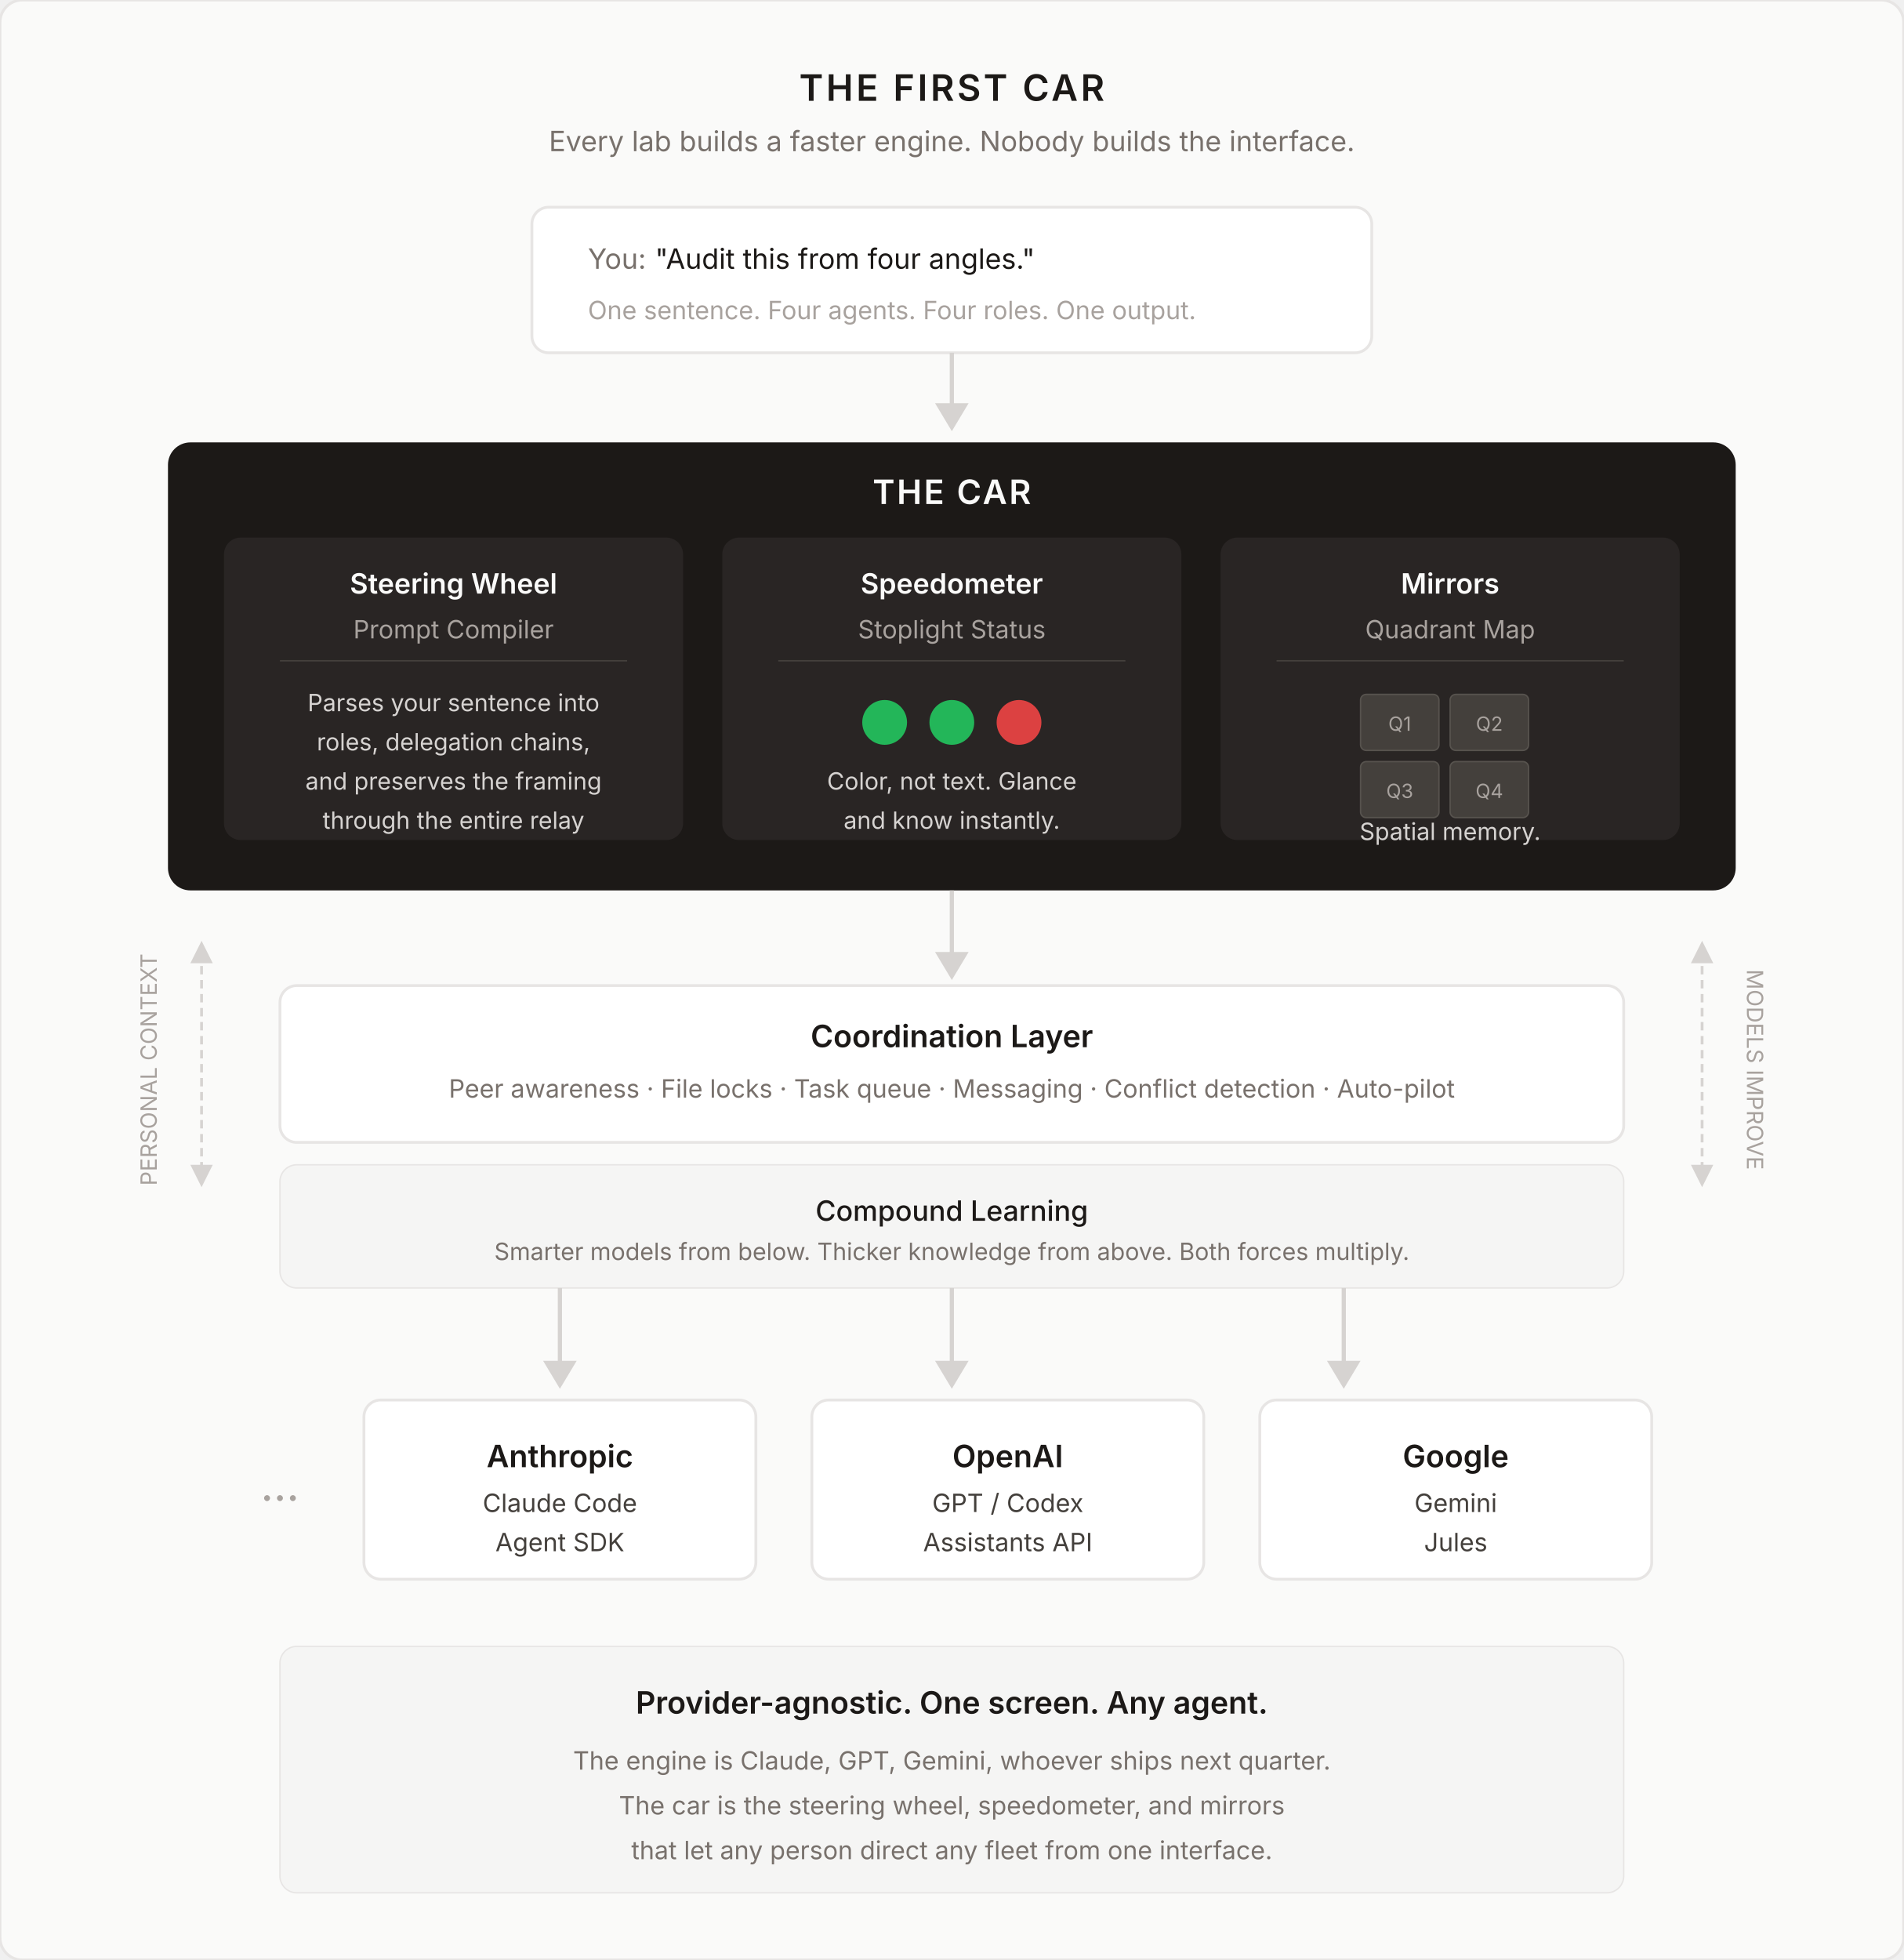
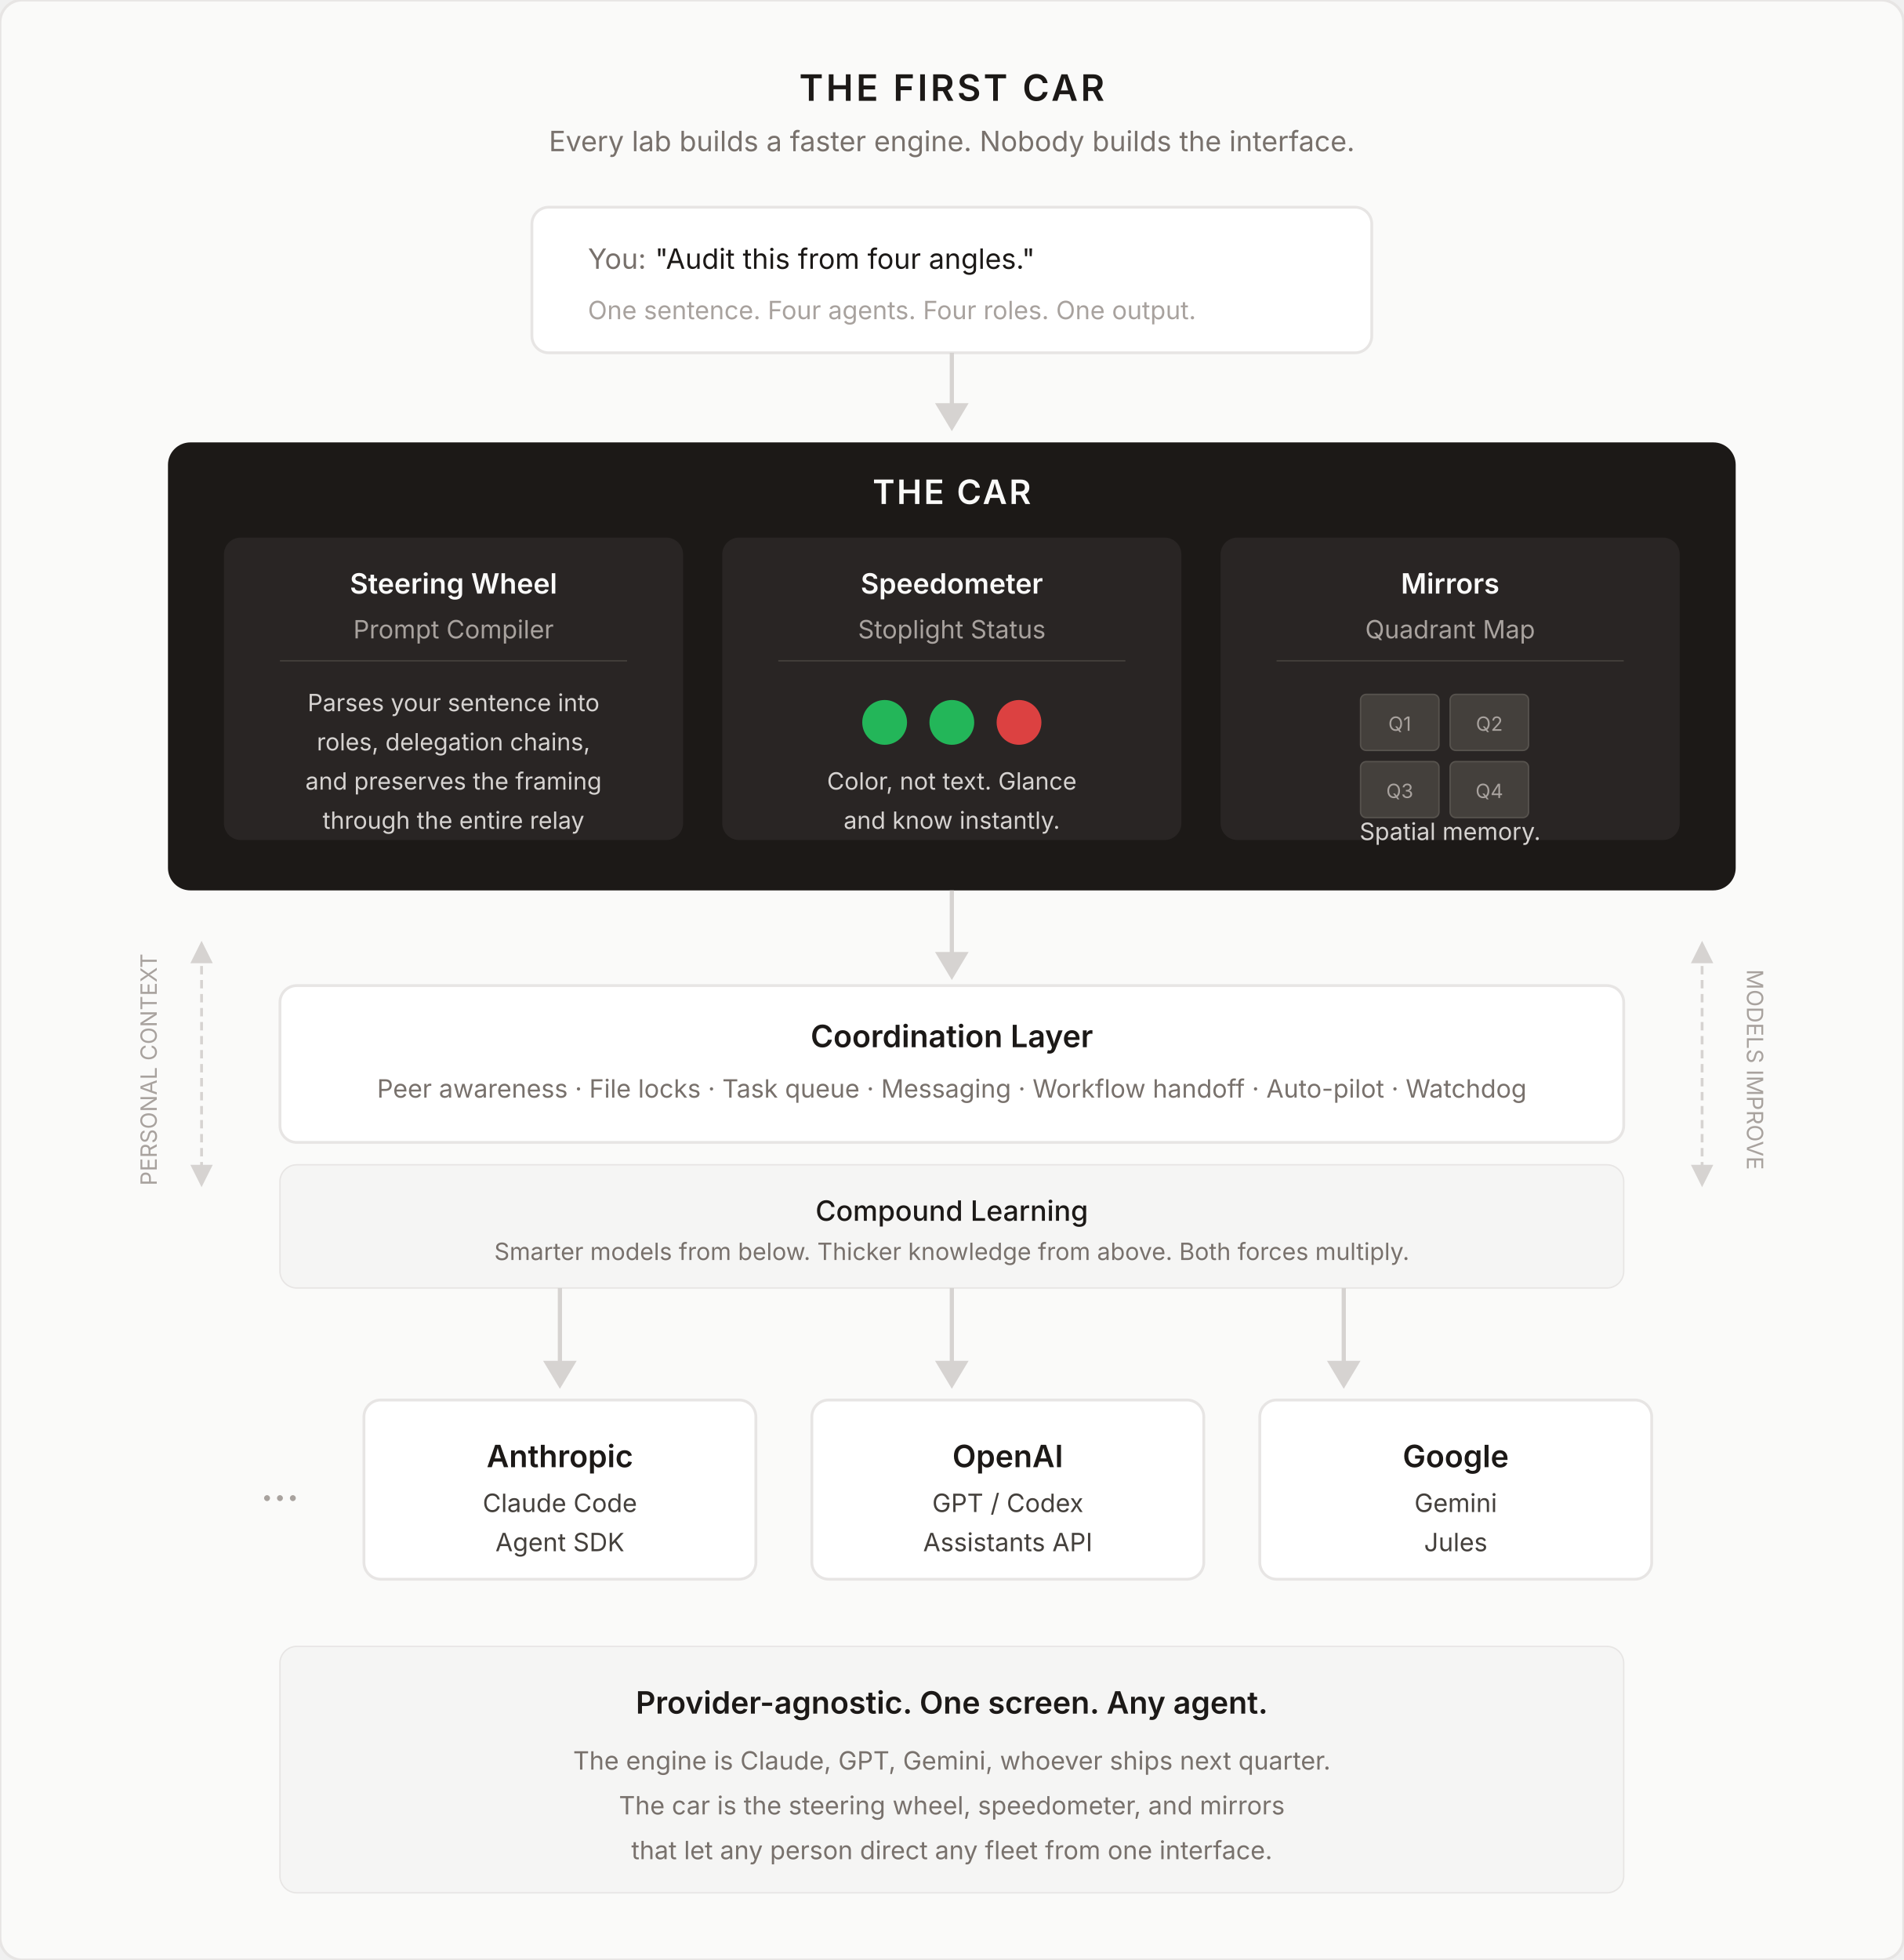
<svg xmlns="http://www.w3.org/2000/svg" viewBox="0 0 680 700" fill="none">
  <style>
    text { font-family: -apple-system, BlinkMacSystemFont, 'Segoe UI', sans-serif; }
  </style>
  <rect width="680" height="700" rx="8" fill="#fafaf9" stroke="#e7e5e4" stroke-width="1" />
  <text x="340" y="36" text-anchor="middle" font-size="13" font-weight="600" fill="#1c1917" letter-spacing="0.08em">THE FIRST CAR</text>
  <text x="340" y="54" text-anchor="middle" font-size="10" fill="#78716c">Every lab builds a faster engine. Nobody builds the interface.</text>
  <rect x="190" y="74" width="300" height="52" rx="6" fill="white" stroke="#e7e5e4" stroke-width="1" />
  <text x="210" y="96" font-size="10" fill="#78716c">You:</text>
  <text x="234" y="96" font-size="10" fill="#1c1917">"Audit this from four angles."</text>
  <text x="210" y="114" font-size="9" fill="#a8a29e">One sentence. Four agents. Four roles. One output.</text>
  <line x1="340" y1="126" x2="340" y2="148" stroke="#d6d3d1" stroke-width="1.5" />
  <polygon points="334,144 340,154 346,144" fill="#d6d3d1" />
  <rect x="60" y="158" width="560" height="160" rx="8" fill="#1c1917" />
  <text x="340" y="180" text-anchor="middle" font-size="12" font-weight="600" fill="#fafaf9" letter-spacing="0.06em">THE CAR</text>
  <rect x="80" y="192" width="164" height="108" rx="6" fill="#292524" />
  <text x="162" y="212" text-anchor="middle" font-size="10" font-weight="600" fill="#fafaf9">Steering Wheel</text>
  <text x="162" y="228" text-anchor="middle" font-size="9" fill="#a8a29e">Prompt Compiler</text>
  <line x1="100" y1="236" x2="224" y2="236" stroke="#44403c" stroke-width="0.5" />
  <text x="162" y="254" text-anchor="middle" font-size="8.5" fill="#d6d3d1">Parses your sentence into</text>
  <text x="162" y="268" text-anchor="middle" font-size="8.5" fill="#d6d3d1">roles, delegation chains,</text>
  <text x="162" y="282" text-anchor="middle" font-size="8.5" fill="#d6d3d1">and preserves the framing</text>
  <text x="162" y="296" text-anchor="middle" font-size="8.5" fill="#d6d3d1">through the entire relay</text>
  <rect x="258" y="192" width="164" height="108" rx="6" fill="#292524" />
  <text x="340" y="212" text-anchor="middle" font-size="10" font-weight="600" fill="#fafaf9">Speedometer</text>
  <text x="340" y="228" text-anchor="middle" font-size="9" fill="#a8a29e">Stoplight Status</text>
  <line x1="278" y1="236" x2="402" y2="236" stroke="#44403c" stroke-width="0.5" />
  <circle cx="316" cy="258" r="8" fill="#22c55e" opacity="0.9" />
  <circle cx="340" cy="258" r="8" fill="#22c55e" opacity="0.9" />
  <circle cx="364" cy="258" r="8" fill="#ef4444" opacity="0.9" />
  <text x="340" y="282" text-anchor="middle" font-size="8.5" fill="#d6d3d1">Color, not text. Glance</text>
  <text x="340" y="296" text-anchor="middle" font-size="8.5" fill="#d6d3d1">and know instantly.</text>
  <rect x="436" y="192" width="164" height="108" rx="6" fill="#292524" />
  <text x="518" y="212" text-anchor="middle" font-size="10" font-weight="600" fill="#fafaf9">Mirrors</text>
  <text x="518" y="228" text-anchor="middle" font-size="9" fill="#a8a29e">Quadrant Map</text>
  <line x1="456" y1="236" x2="580" y2="236" stroke="#44403c" stroke-width="0.5" />
  <rect x="486" y="248" width="28" height="20" rx="2" fill="#44403c" stroke="#57534e" stroke-width="0.5" />
  <text x="500" y="261" text-anchor="middle" font-size="7" fill="#a8a29e">Q1</text>
  <rect x="518" y="248" width="28" height="20" rx="2" fill="#44403c" stroke="#57534e" stroke-width="0.5" />
  <text x="532" y="261" text-anchor="middle" font-size="7" fill="#a8a29e">Q2</text>
  <rect x="486" y="272" width="28" height="20" rx="2" fill="#44403c" stroke="#57534e" stroke-width="0.5" />
  <text x="500" y="285" text-anchor="middle" font-size="7" fill="#a8a29e">Q3</text>
  <rect x="518" y="272" width="28" height="20" rx="2" fill="#44403c" stroke="#57534e" stroke-width="0.5" />
  <text x="532" y="285" text-anchor="middle" font-size="7" fill="#a8a29e">Q4</text>
  <text x="518" y="300" text-anchor="middle" font-size="8.5" fill="#d6d3d1">Spatial memory.</text>
  <line x1="340" y1="318" x2="340" y2="344" stroke="#d6d3d1" stroke-width="1.5" />
  <polygon points="334,340 340,350 346,340" fill="#d6d3d1" />
  <rect x="100" y="352" width="480" height="56" rx="6" fill="white" stroke="#e7e5e4" stroke-width="1" />
  <text x="340" y="374" text-anchor="middle" font-size="11" font-weight="600" fill="#1c1917">Coordination Layer</text>
-   <text x="340" y="392" text-anchor="middle" font-size="9" fill="#78716c">Peer awareness  ·  File locks  ·  Task queue  ·  Messaging  ·  Conflict detection  ·  Auto-pilot</text>
+   <text x="340" y="392" text-anchor="middle" font-size="9" fill="#78716c">Peer awareness  ·  File locks  ·  Task queue  ·  Messaging  ·  Workflow handoff  ·  Auto-pilot  ·  Watchdog</text>
  <text x="56" y="382" text-anchor="middle" font-size="8" fill="#a8a29e" transform="rotate(-90, 56, 382)">PERSONAL CONTEXT</text>
  <line x1="72" y1="340" x2="72" y2="420" stroke="#d6d3d1" stroke-width="1" stroke-dasharray="3,2" />
  <polygon points="68,344 72,336 76,344" fill="#d6d3d1" />
  <polygon points="68,416 72,424 76,416" fill="#d6d3d1" />
  <text x="624" y="382" text-anchor="middle" font-size="8" fill="#a8a29e" transform="rotate(90, 624, 382)">MODELS IMPROVE</text>
  <line x1="608" y1="340" x2="608" y2="420" stroke="#d6d3d1" stroke-width="1" stroke-dasharray="3,2" />
  <polygon points="604,344 608,336 612,344" fill="#d6d3d1" />
  <polygon points="604,416 608,424 612,416" fill="#d6d3d1" />
  <rect x="100" y="416" width="480" height="44" rx="6" fill="#f5f5f4" stroke="#e7e5e4" stroke-width="0.5" />
  <text x="340" y="436" text-anchor="middle" font-size="10" font-weight="500" fill="#1c1917">Compound Learning</text>
  <text x="340" y="450" text-anchor="middle" font-size="8.5" fill="#78716c">Smarter models from below. Thicker knowledge from above. Both forces multiply.</text>
  <line x1="200" y1="460" x2="200" y2="490" stroke="#d6d3d1" stroke-width="1.5" />
  <polygon points="194,486 200,496 206,486" fill="#d6d3d1" />
  <line x1="340" y1="460" x2="340" y2="490" stroke="#d6d3d1" stroke-width="1.5" />
  <polygon points="334,486 340,496 346,486" fill="#d6d3d1" />
  <line x1="480" y1="460" x2="480" y2="490" stroke="#d6d3d1" stroke-width="1.5" />
  <polygon points="474,486 480,496 486,486" fill="#d6d3d1" />
  <rect x="130" y="500" width="140" height="64" rx="6" fill="white" stroke="#e7e5e4" stroke-width="1" />
  <text x="200" y="524" text-anchor="middle" font-size="11" font-weight="600" fill="#1c1917">Anthropic</text>
  <text x="200" y="540" text-anchor="middle" font-size="9" fill="#44403c">Claude Code</text>
  <text x="200" y="554" text-anchor="middle" font-size="9" fill="#44403c">Agent SDK</text>
  <rect x="290" y="500" width="140" height="64" rx="6" fill="white" stroke="#e7e5e4" stroke-width="1" />
  <text x="360" y="524" text-anchor="middle" font-size="11" font-weight="600" fill="#1c1917">OpenAI</text>
  <text x="360" y="540" text-anchor="middle" font-size="9" fill="#44403c">GPT / Codex</text>
  <text x="360" y="554" text-anchor="middle" font-size="9" fill="#44403c">Assistants API</text>
  <rect x="450" y="500" width="140" height="64" rx="6" fill="white" stroke="#e7e5e4" stroke-width="1" />
  <text x="520" y="524" text-anchor="middle" font-size="11" font-weight="600" fill="#1c1917">Google</text>
  <text x="520" y="540" text-anchor="middle" font-size="9" fill="#44403c">Gemini</text>
  <text x="520" y="554" text-anchor="middle" font-size="9" fill="#44403c">Jules</text>
  <text x="100" y="536" text-anchor="middle" font-size="16" fill="#a8a29e">...</text>
  <rect x="100" y="588" width="480" height="88" rx="6" fill="#f5f5f4" stroke="#e7e5e4" stroke-width="0.5" />
  <text x="340" y="612" text-anchor="middle" font-size="11" font-weight="600" fill="#1c1917">Provider-agnostic. One screen. Any agent.</text>
  <text x="340" y="632" text-anchor="middle" font-size="9" fill="#78716c">The engine is Claude, GPT, Gemini, whoever ships next quarter.</text>
  <text x="340" y="648" text-anchor="middle" font-size="9" fill="#78716c">The car is the steering wheel, speedometer, and mirrors</text>
  <text x="340" y="664" text-anchor="middle" font-size="9" fill="#78716c">that let any person direct any fleet from one interface.</text>
</svg>
